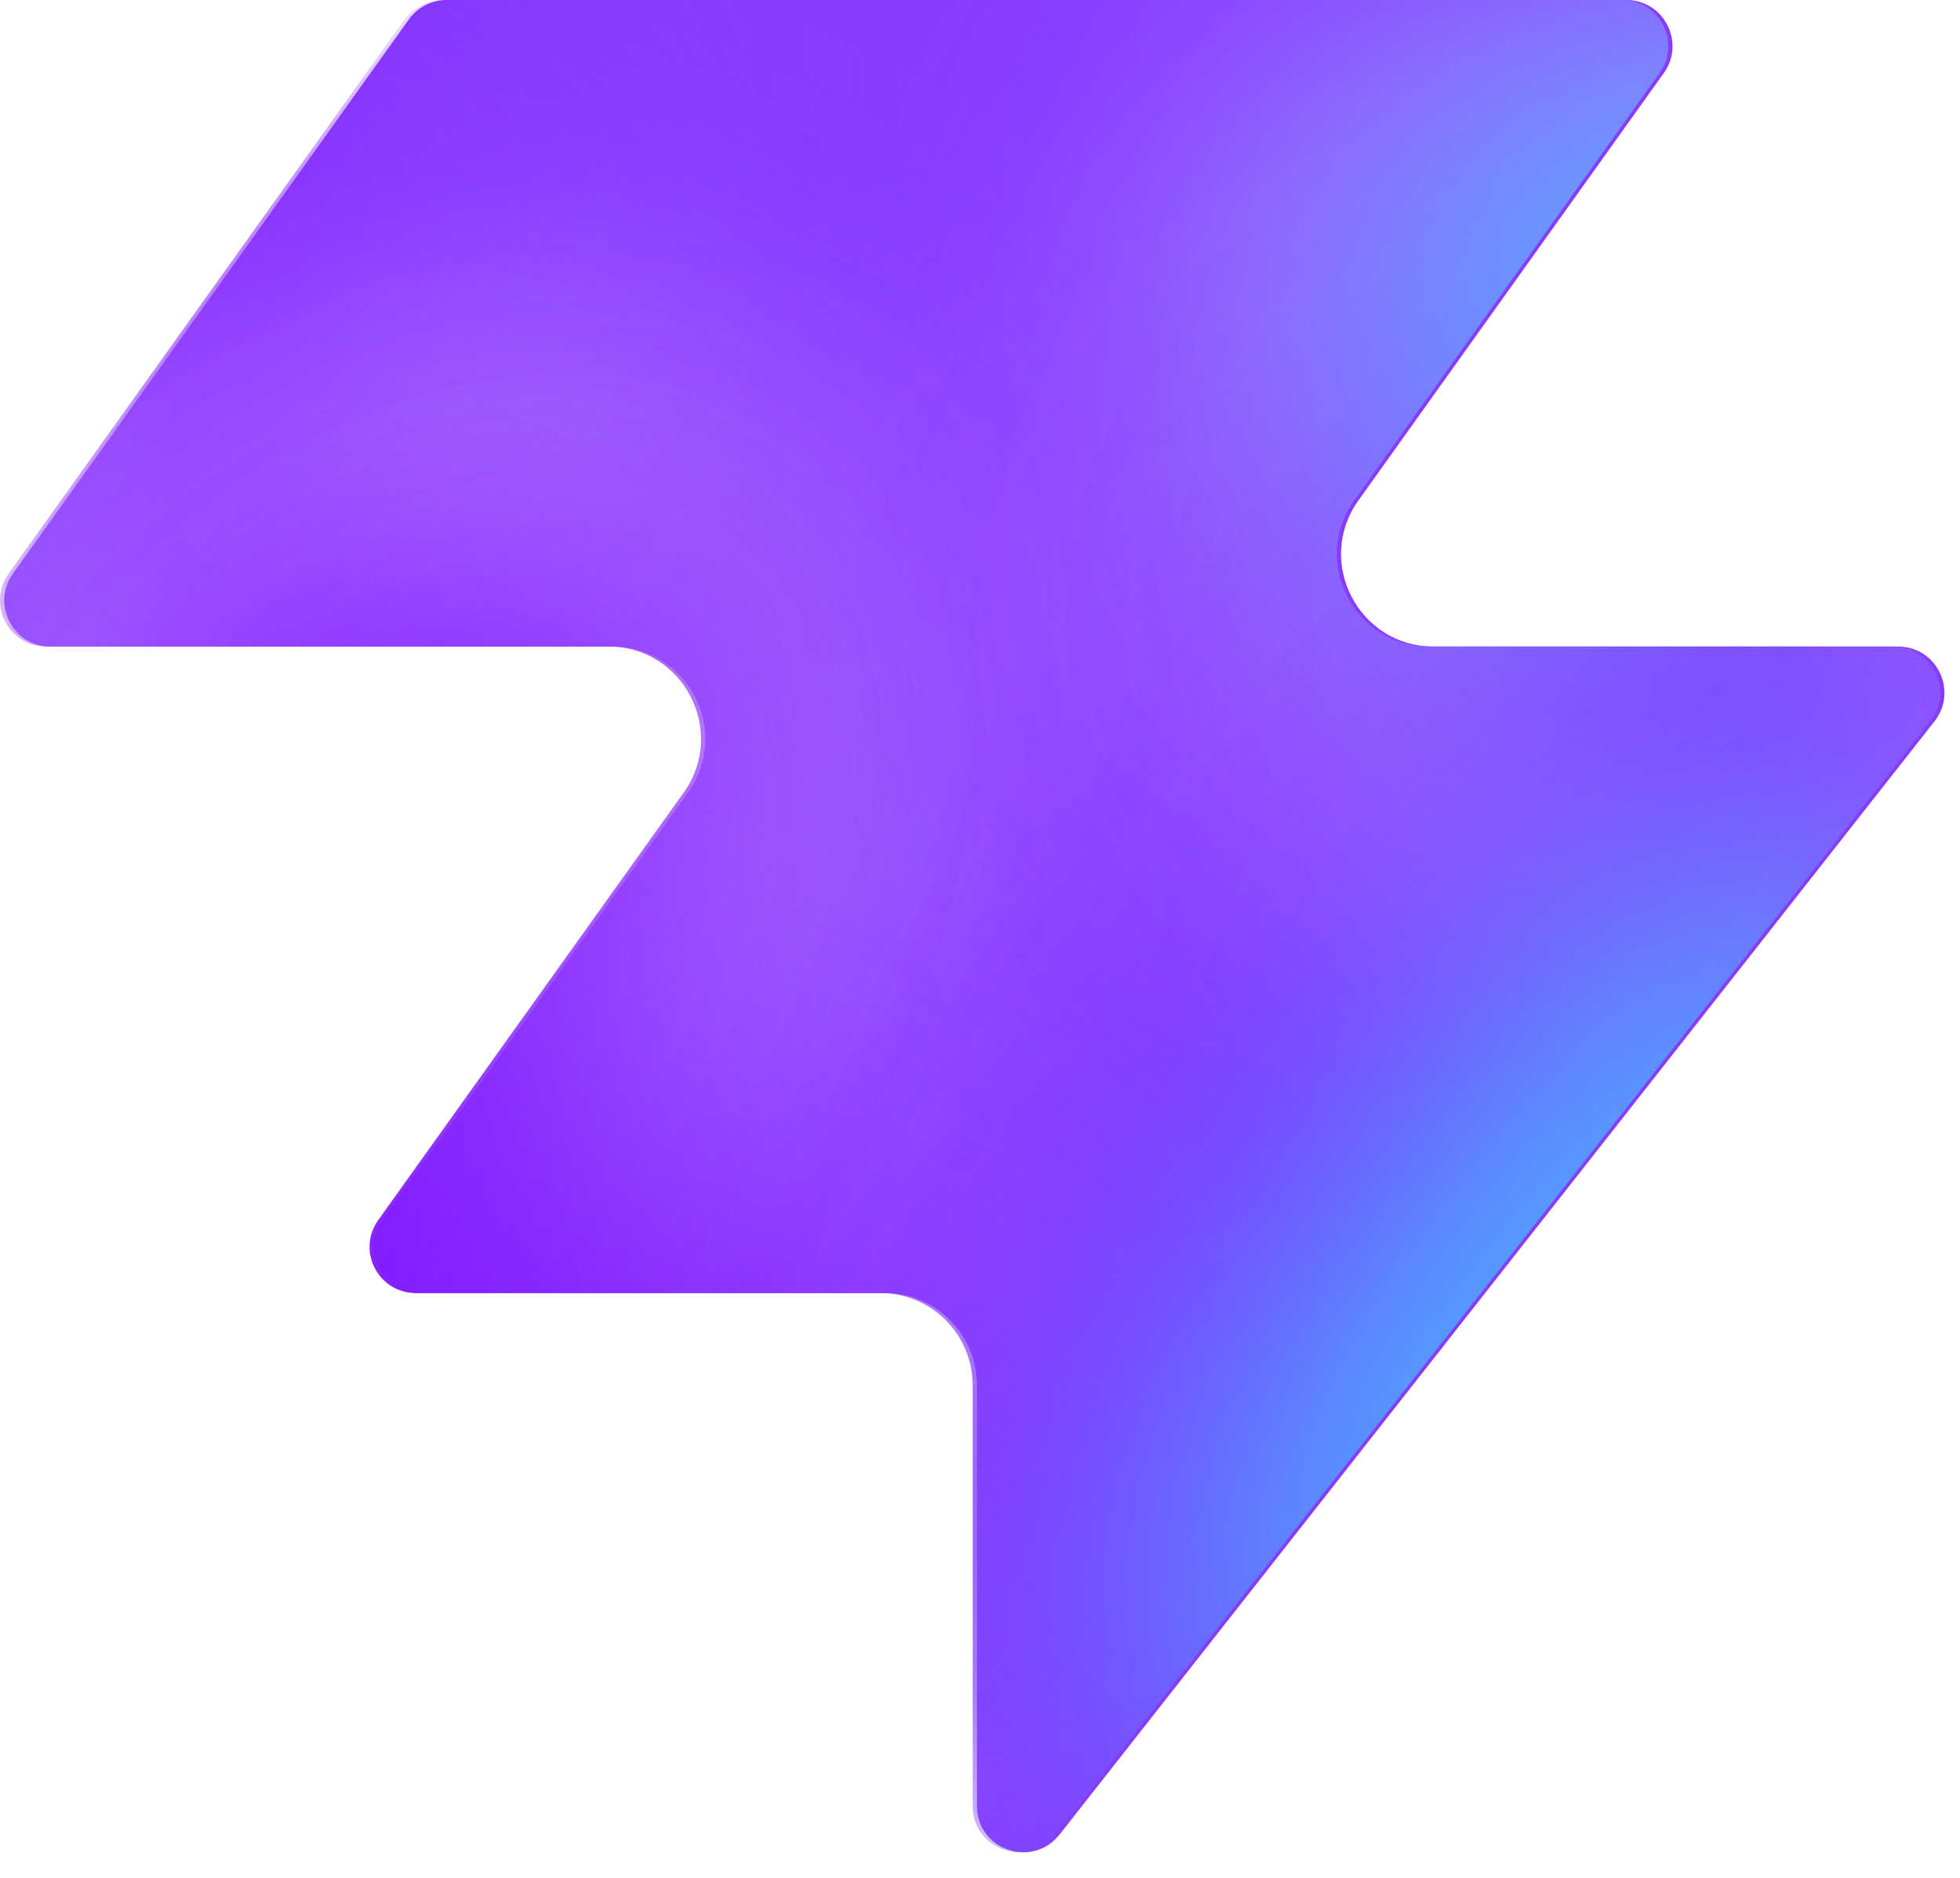
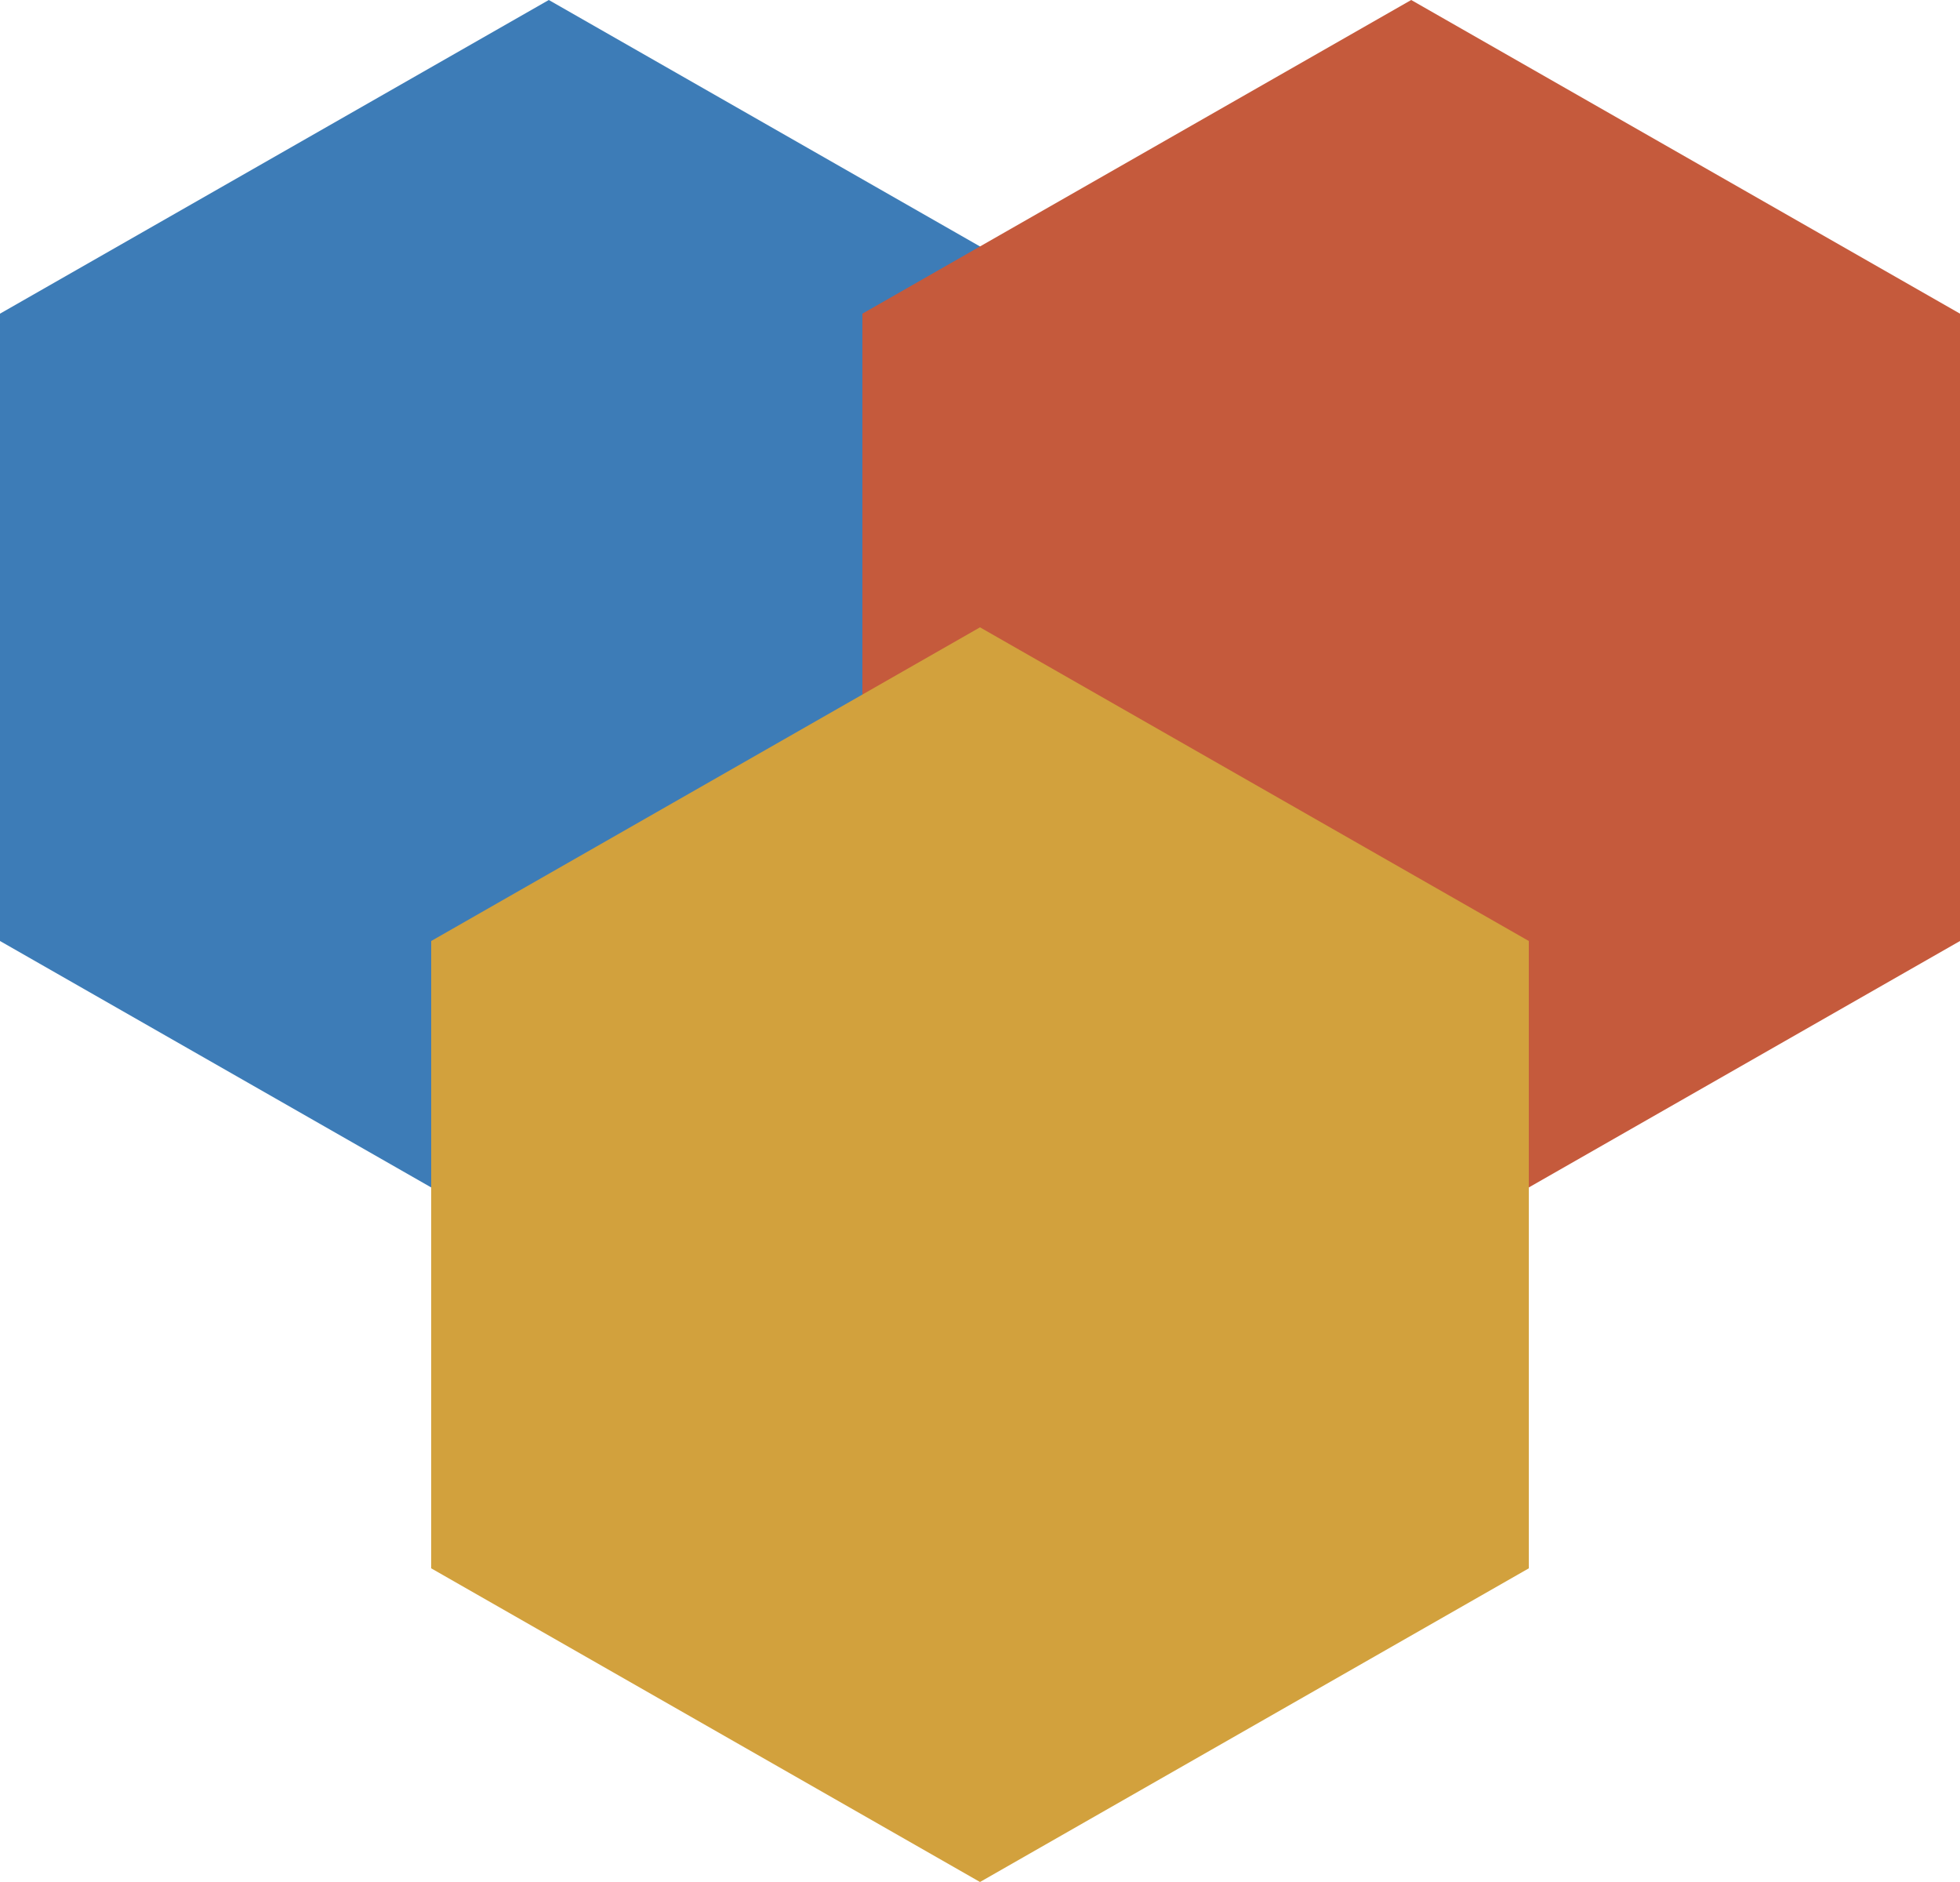
- <svg xmlns="http://www.w3.org/2000/svg" width="48" height="46" fill="none" viewBox="0 0 48 46">
-   <path fill="#863bff" d="M25.946 44.938c-.664.845-2.021.375-2.021-.698V33.937a2.26 2.26 0 0 0-2.262-2.262H10.287c-.92 0-1.456-1.04-.92-1.788l7.48-10.471c1.07-1.497 0-3.578-1.842-3.578H1.237c-.92 0-1.456-1.04-.92-1.788L10.013.474c.214-.297.556-.474.92-.474h28.894c.92 0 1.456 1.04.92 1.788l-7.48 10.471c-1.07 1.498 0 3.579 1.842 3.579h11.377c.943 0 1.473 1.088.89 1.83L25.947 44.94z" style="fill:#863bff;fill:color(display-p3 .525 .23 1);fill-opacity:1" />
-   <mask id="a" width="48" height="46" x="0" y="0" maskUnits="userSpaceOnUse" style="mask-type:alpha">
-     <path fill="#000" d="M25.842 44.938c-.664.844-2.021.375-2.021-.698V33.937a2.26 2.26 0 0 0-2.262-2.262H10.183c-.92 0-1.456-1.04-.92-1.788l7.48-10.471c1.07-1.498 0-3.579-1.842-3.579H1.133c-.92 0-1.456-1.04-.92-1.787L9.91.473c.214-.297.556-.474.92-.474h28.894c.92 0 1.456 1.04.92 1.788l-7.48 10.471c-1.07 1.498 0 3.578 1.842 3.578h11.377c.943 0 1.473 1.088.89 1.832L25.843 44.94z" style="fill:#000;fill-opacity:1" />
-   </mask>
-   <g mask="url(#a)">
-     <g filter="url(#b)">
-       <ellipse cx="5.508" cy="14.704" fill="#ede6ff" rx="5.508" ry="14.704" style="fill:#ede6ff;fill:color(display-p3 .927 .903 1);fill-opacity:1" transform="matrix(.00324 1 1 -.00324 -4.47 31.516)" />
-     </g>
-     <g filter="url(#c)">
-       <ellipse cx="10.399" cy="29.851" fill="#ede6ff" rx="10.399" ry="29.851" style="fill:#ede6ff;fill:color(display-p3 .927 .903 1);fill-opacity:1" transform="matrix(.00324 1 1 -.00324 -39.328 7.883)" />
-     </g>
-     <g filter="url(#d)">
-       <ellipse cx="5.508" cy="30.487" fill="#7e14ff" rx="5.508" ry="30.487" style="fill:#7e14ff;fill:color(display-p3 .492 .077 1);fill-opacity:1" transform="rotate(89.814 -25.913 -14.639)scale(1 -1)" />
-     </g>
-     <g filter="url(#e)">
-       <ellipse cx="5.508" cy="30.599" fill="#7e14ff" rx="5.508" ry="30.599" style="fill:#7e14ff;fill:color(display-p3 .492 .077 1);fill-opacity:1" transform="rotate(89.814 -32.644 -3.334)scale(1 -1)" />
-     </g>
-     <g filter="url(#f)">
-       <ellipse cx="5.508" cy="30.599" fill="#7e14ff" rx="5.508" ry="30.599" style="fill:#7e14ff;fill:color(display-p3 .492 .077 1);fill-opacity:1" transform="matrix(.00324 1 1 -.00324 -34.34 30.47)" />
-     </g>
-     <g filter="url(#g)">
-       <ellipse cx="14.072" cy="22.078" fill="#ede6ff" rx="14.072" ry="22.078" style="fill:#ede6ff;fill:color(display-p3 .927 .903 1);fill-opacity:1" transform="rotate(93.35 24.506 48.493)scale(-1 1)" />
-     </g>
-     <g filter="url(#h)">
-       <ellipse cx="3.47" cy="21.501" fill="#7e14ff" rx="3.47" ry="21.501" style="fill:#7e14ff;fill:color(display-p3 .492 .077 1);fill-opacity:1" transform="rotate(89.009 28.708 47.59)scale(-1 1)" />
-     </g>
-     <g filter="url(#i)">
-       <ellipse cx="3.47" cy="21.501" fill="#7e14ff" rx="3.47" ry="21.501" style="fill:#7e14ff;fill:color(display-p3 .492 .077 1);fill-opacity:1" transform="rotate(89.009 28.708 47.59)scale(-1 1)" />
-     </g>
-     <g filter="url(#j)">
-       <ellipse cx=".387" cy="8.972" fill="#7e14ff" rx="4.407" ry="29.108" style="fill:#7e14ff;fill:color(display-p3 .492 .077 1);fill-opacity:1" transform="rotate(39.51 .387 8.972)" />
-     </g>
-     <g filter="url(#k)">
-       <ellipse cx="47.523" cy="-6.092" fill="#7e14ff" rx="4.407" ry="29.108" style="fill:#7e14ff;fill:color(display-p3 .492 .077 1);fill-opacity:1" transform="rotate(37.892 47.523 -6.092)" />
-     </g>
-     <g filter="url(#l)">
-       <ellipse cx="41.412" cy="6.333" fill="#47bfff" rx="5.971" ry="9.665" style="fill:#47bfff;fill:color(display-p3 .28 .748 1);fill-opacity:1" transform="rotate(37.892 41.412 6.333)" />
-     </g>
-     <g filter="url(#m)">
-       <ellipse cx="-1.879" cy="38.332" fill="#7e14ff" rx="4.407" ry="29.108" style="fill:#7e14ff;fill:color(display-p3 .492 .077 1);fill-opacity:1" transform="rotate(37.892 -1.88 38.332)" />
-     </g>
-     <g filter="url(#n)">
-       <ellipse cx="-1.879" cy="38.332" fill="#7e14ff" rx="4.407" ry="29.108" style="fill:#7e14ff;fill:color(display-p3 .492 .077 1);fill-opacity:1" transform="rotate(37.892 -1.88 38.332)" />
-     </g>
-     <g filter="url(#o)">
-       <ellipse cx="35.651" cy="29.907" fill="#7e14ff" rx="4.407" ry="29.108" style="fill:#7e14ff;fill:color(display-p3 .492 .077 1);fill-opacity:1" transform="rotate(37.892 35.651 29.907)" />
-     </g>
-     <g filter="url(#p)">
-       <ellipse cx="38.418" cy="32.4" fill="#47bfff" rx="5.971" ry="15.297" style="fill:#47bfff;fill:color(display-p3 .28 .748 1);fill-opacity:1" transform="rotate(37.892 38.418 32.4)" />
-     </g>
-   </g>
-   <defs>
-     <filter id="b" width="60.045" height="41.654" x="-19.77" y="16.149" color-interpolation-filters="sRGB" filterUnits="userSpaceOnUse">
-       <feFlood flood-opacity="0" result="BackgroundImageFix" />
-       <feBlend in="SourceGraphic" in2="BackgroundImageFix" result="shape" />
-       <feGaussianBlur result="effect1_foregroundBlur_2002_17158" stdDeviation="7.659" />
-     </filter>
-     <filter id="c" width="90.34" height="51.437" x="-54.613" y="-7.533" color-interpolation-filters="sRGB" filterUnits="userSpaceOnUse">
-       <feFlood flood-opacity="0" result="BackgroundImageFix" />
-       <feBlend in="SourceGraphic" in2="BackgroundImageFix" result="shape" />
-       <feGaussianBlur result="effect1_foregroundBlur_2002_17158" stdDeviation="7.659" />
-     </filter>
-     <filter id="d" width="79.355" height="29.4" x="-49.64" y="2.03" color-interpolation-filters="sRGB" filterUnits="userSpaceOnUse">
-       <feFlood flood-opacity="0" result="BackgroundImageFix" />
-       <feBlend in="SourceGraphic" in2="BackgroundImageFix" result="shape" />
-       <feGaussianBlur result="effect1_foregroundBlur_2002_17158" stdDeviation="4.596" />
-     </filter>
-     <filter id="e" width="79.579" height="29.4" x="-45.045" y="20.029" color-interpolation-filters="sRGB" filterUnits="userSpaceOnUse">
-       <feFlood flood-opacity="0" result="BackgroundImageFix" />
-       <feBlend in="SourceGraphic" in2="BackgroundImageFix" result="shape" />
-       <feGaussianBlur result="effect1_foregroundBlur_2002_17158" stdDeviation="4.596" />
-     </filter>
-     <filter id="f" width="79.579" height="29.4" x="-43.513" y="21.178" color-interpolation-filters="sRGB" filterUnits="userSpaceOnUse">
-       <feFlood flood-opacity="0" result="BackgroundImageFix" />
-       <feBlend in="SourceGraphic" in2="BackgroundImageFix" result="shape" />
-       <feGaussianBlur result="effect1_foregroundBlur_2002_17158" stdDeviation="4.596" />
-     </filter>
-     <filter id="g" width="74.749" height="58.852" x="15.756" y="-17.901" color-interpolation-filters="sRGB" filterUnits="userSpaceOnUse">
-       <feFlood flood-opacity="0" result="BackgroundImageFix" />
-       <feBlend in="SourceGraphic" in2="BackgroundImageFix" result="shape" />
-       <feGaussianBlur result="effect1_foregroundBlur_2002_17158" stdDeviation="7.659" />
-     </filter>
-     <filter id="h" width="61.377" height="25.362" x="23.548" y="2.284" color-interpolation-filters="sRGB" filterUnits="userSpaceOnUse">
-       <feFlood flood-opacity="0" result="BackgroundImageFix" />
-       <feBlend in="SourceGraphic" in2="BackgroundImageFix" result="shape" />
-       <feGaussianBlur result="effect1_foregroundBlur_2002_17158" stdDeviation="4.596" />
-     </filter>
-     <filter id="i" width="61.377" height="25.362" x="23.548" y="2.284" color-interpolation-filters="sRGB" filterUnits="userSpaceOnUse">
-       <feFlood flood-opacity="0" result="BackgroundImageFix" />
-       <feBlend in="SourceGraphic" in2="BackgroundImageFix" result="shape" />
-       <feGaussianBlur result="effect1_foregroundBlur_2002_17158" stdDeviation="4.596" />
-     </filter>
-     <filter id="j" width="56.045" height="63.649" x="-27.636" y="-22.853" color-interpolation-filters="sRGB" filterUnits="userSpaceOnUse">
-       <feFlood flood-opacity="0" result="BackgroundImageFix" />
-       <feBlend in="SourceGraphic" in2="BackgroundImageFix" result="shape" />
-       <feGaussianBlur result="effect1_foregroundBlur_2002_17158" stdDeviation="4.596" />
-     </filter>
-     <filter id="k" width="54.814" height="64.646" x="20.116" y="-38.415" color-interpolation-filters="sRGB" filterUnits="userSpaceOnUse">
-       <feFlood flood-opacity="0" result="BackgroundImageFix" />
-       <feBlend in="SourceGraphic" in2="BackgroundImageFix" result="shape" />
-       <feGaussianBlur result="effect1_foregroundBlur_2002_17158" stdDeviation="4.596" />
-     </filter>
-     <filter id="l" width="33.541" height="35.313" x="24.641" y="-11.323" color-interpolation-filters="sRGB" filterUnits="userSpaceOnUse">
-       <feFlood flood-opacity="0" result="BackgroundImageFix" />
-       <feBlend in="SourceGraphic" in2="BackgroundImageFix" result="shape" />
-       <feGaussianBlur result="effect1_foregroundBlur_2002_17158" stdDeviation="4.596" />
-     </filter>
-     <filter id="m" width="54.814" height="64.646" x="-29.286" y="6.009" color-interpolation-filters="sRGB" filterUnits="userSpaceOnUse">
-       <feFlood flood-opacity="0" result="BackgroundImageFix" />
-       <feBlend in="SourceGraphic" in2="BackgroundImageFix" result="shape" />
-       <feGaussianBlur result="effect1_foregroundBlur_2002_17158" stdDeviation="4.596" />
-     </filter>
-     <filter id="n" width="54.814" height="64.646" x="-29.286" y="6.009" color-interpolation-filters="sRGB" filterUnits="userSpaceOnUse">
-       <feFlood flood-opacity="0" result="BackgroundImageFix" />
-       <feBlend in="SourceGraphic" in2="BackgroundImageFix" result="shape" />
-       <feGaussianBlur result="effect1_foregroundBlur_2002_17158" stdDeviation="4.596" />
-     </filter>
-     <filter id="o" width="54.814" height="64.646" x="8.244" y="-2.416" color-interpolation-filters="sRGB" filterUnits="userSpaceOnUse">
-       <feFlood flood-opacity="0" result="BackgroundImageFix" />
-       <feBlend in="SourceGraphic" in2="BackgroundImageFix" result="shape" />
-       <feGaussianBlur result="effect1_foregroundBlur_2002_17158" stdDeviation="4.596" />
-     </filter>
-     <filter id="p" width="39.409" height="43.623" x="18.713" y="10.588" color-interpolation-filters="sRGB" filterUnits="userSpaceOnUse">
-       <feFlood flood-opacity="0" result="BackgroundImageFix" />
-       <feBlend in="SourceGraphic" in2="BackgroundImageFix" result="shape" />
-       <feGaussianBlur result="effect1_foregroundBlur_2002_17158" stdDeviation="4.596" />
-     </filter>
-   </defs>
+ <svg xmlns="http://www.w3.org/2000/svg" viewBox="0 0 50 48">
+   <polygon points="14,0 28,8 28,24 14,32 0,24 0,8" fill="#3d7cb7" />
+   <polygon points="36,0 50,8 50,24 36,32 22,24 22,8" fill="#c55a3c" />
+   <polygon points="25,16 39,24 39,40 25,48 11,40 11,24" fill="#d2a13d" />
</svg>
